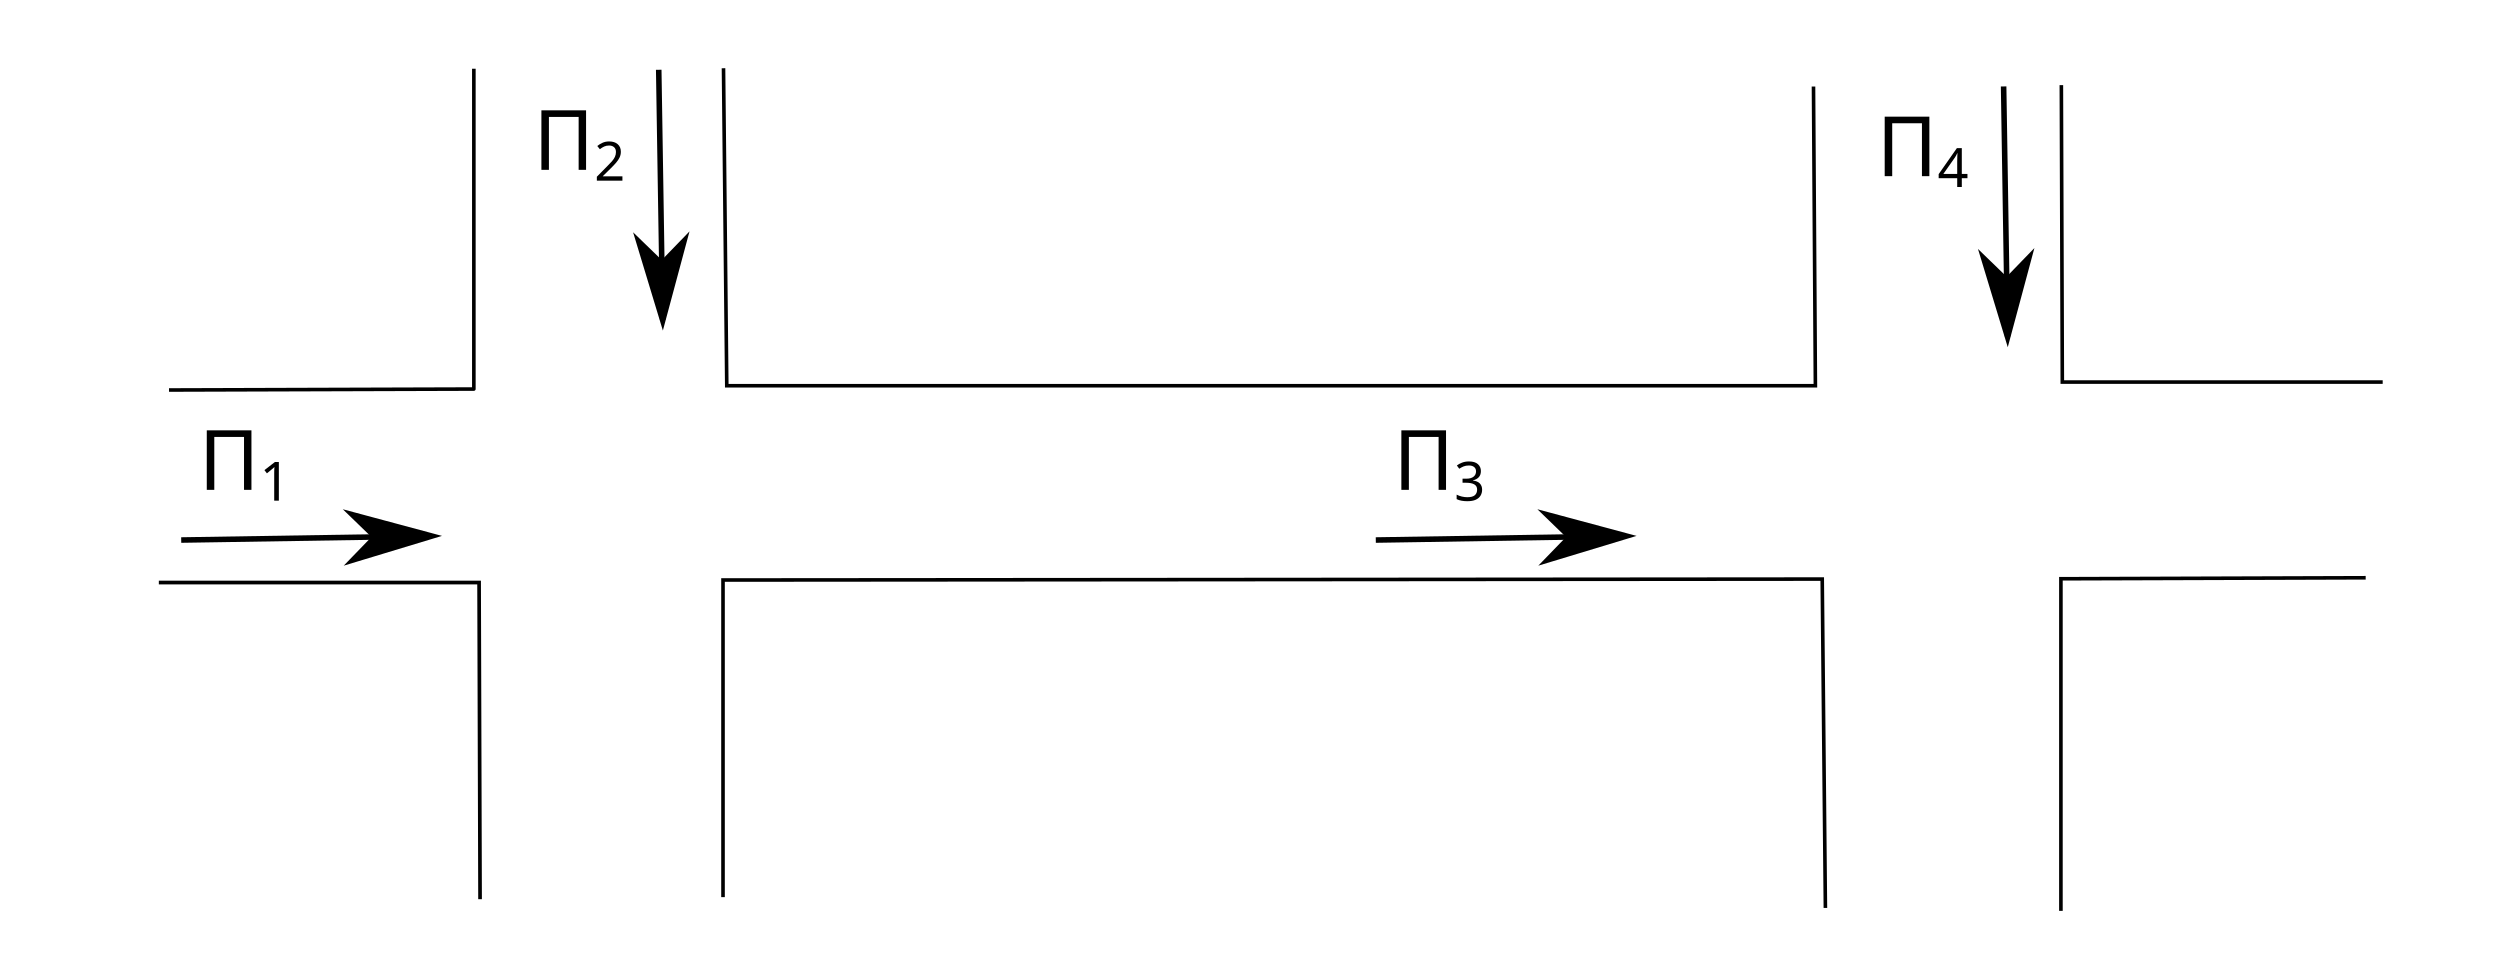
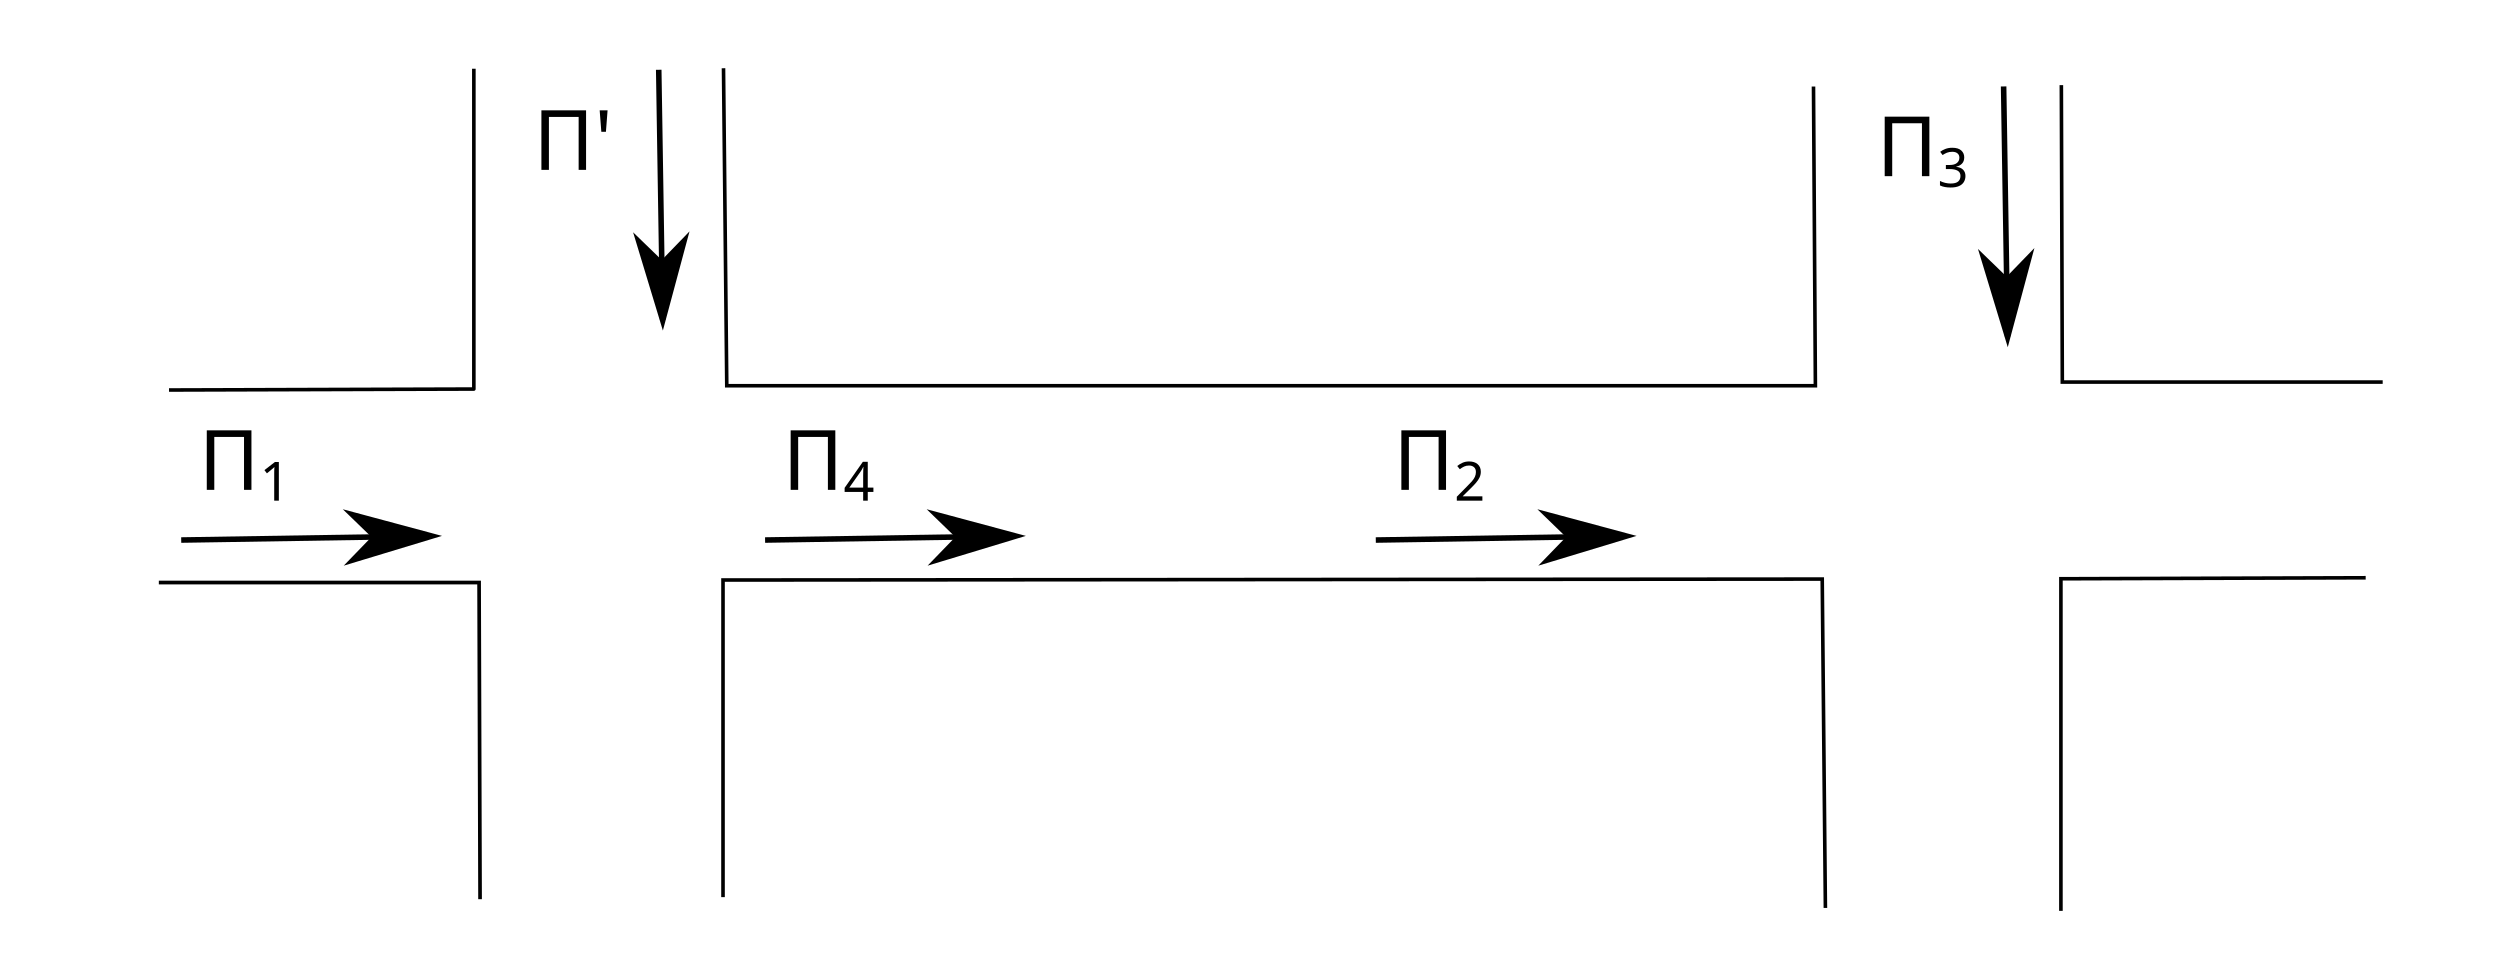
<svg xmlns="http://www.w3.org/2000/svg" xmlns:ns1="http://www.openswatchbook.org/uri/2009/osb" width="900" height="350" id="svg2" version="1.1">
  <defs id="defs4">
    <marker orient="auto" refY="0" refX="0" id="Arrow1Lend" style="overflow:visible">
      <path id="path5394" d="M 0,0 5,-5 -12.5,0 5,5 0,0 z" style="fill-rule:evenodd;stroke:#000000;stroke-width:1pt" transform="matrix(-0.8,0,0,-0.8,-10,0)" />
    </marker>
    <linearGradient id="linearGradient5201" ns1:paint="solid">
      <stop style="stop-color:#000000;stop-opacity:1;" offset="0" id="stop5203" />
    </linearGradient>
    <marker orient="auto" refY="0" refX="0" id="Arrow1Lend-0" style="overflow:visible">
      <path id="path5394-7" d="M 0,0 5,-5 -12.5,0 5,5 0,0 z" style="fill-rule:evenodd;stroke:#000000;stroke-width:1pt" transform="matrix(-0.8,0,0,-0.8,-10,0)" />
    </marker>
    <marker orient="auto" refY="0" refX="0" id="Arrow1Lend-03" style="overflow:visible">
      <path id="path5394-9" d="M 0,0 5,-5 -12.5,0 5,5 0,0 z" style="fill-rule:evenodd;stroke:#000000;stroke-width:1pt" transform="matrix(-0.8,0,0,-0.8,-10,0)" />
    </marker>
    <marker orient="auto" refY="0" refX="0" id="Arrow1Lend-6" style="overflow:visible">
      <path id="path5394-6" d="M 0,0 5,-5 -12.5,0 5,5 0,0 z" style="fill-rule:evenodd;stroke:#000000;stroke-width:1pt" transform="matrix(-0.8,0,0,-0.8,-10,0)" />
    </marker>
+     <marker orient="auto" refY="0" refX="0" id="Arrow1Lend-4" style="overflow:visible">
+       <path id="path5394-76" d="M 0,0 5,-5 -12.5,0 5,5 0,0 z" style="fill-rule:evenodd;stroke:#000000;stroke-width:1pt" transform="matrix(-0.8,0,0,-0.8,-10,0)" />
+     </marker>
  </defs>
  <g id="layer1" transform="translate(0,-702.3622)">
    <rect style="opacity:0;fill:none;stroke:#000000;stroke-width:0.995;stroke-linecap:butt;stroke-linejoin:miter;stroke-miterlimit:4;stroke-opacity:1;stroke-dasharray:none" id="rect2985" width="196.98" height="144.452" x="140.411" y="701.885" />
    <path style="fill:none;stroke:#000000;stroke-width:1.325;stroke-linecap:butt;stroke-linejoin:miter;stroke-miterlimit:4;stroke-opacity:1;stroke-dasharray:none" d="m 172.819,1026.078 -0.346,-114.003 -115.293,0" id="path5217-4" />
    <path style="fill:none;stroke:#000000;stroke-width:1.3;stroke-linecap:butt;stroke-linejoin:round;stroke-miterlimit:4;stroke-opacity:1;stroke-dasharray:none" d="m 60.843,842.765 109.742,-0.346 0,-115.317" id="path5217-4-2" />
    <path style="fill:none;stroke:#000000;stroke-width:1.3;stroke-linecap:butt;stroke-linejoin:miter;stroke-miterlimit:4;stroke-opacity:1;stroke-dasharray:none" d="m 260.461,726.927 1.177,114.3 391.902,0 -0.682,-107.721" id="path5217-4-5" />
    <path style="fill:none;stroke:#000000;stroke-width:1.3;stroke-linecap:butt;stroke-linejoin:miter;stroke-miterlimit:4;stroke-opacity:1;stroke-dasharray:none" d="m 260.284,1025.325 0,-114.154 395.718,-0.343 1.141,118.391" id="path5217-4-4" />
    <rect style="opacity:0;fill:none;stroke:#000000;stroke-width:0.995;stroke-linecap:butt;stroke-linejoin:miter;stroke-miterlimit:4;stroke-opacity:1;stroke-dasharray:none" id="rect2985-7" width="196.98" height="144.452" x="622.625" y="699.987" />
    <path style="fill:none;stroke:#000000;stroke-width:1.3;stroke-linecap:butt;stroke-linejoin:miter;stroke-miterlimit:4;stroke-opacity:1;stroke-dasharray:none" d="m 742.088,733.013 0.346,106.902 115.334,0" id="path5217-4-5-3" />
    <path style="fill:none;stroke:#000000;stroke-width:1.3;stroke-linecap:butt;stroke-linejoin:miter;stroke-miterlimit:4;stroke-opacity:1;stroke-dasharray:none" d="m 851.645,910.358 -109.718,0.359 0,119.567" id="path5217-4-4-6" />
    <path style="fill:none;stroke:#000000;stroke-width:2;stroke-linecap:butt;stroke-linejoin:miter;stroke-miterlimit:4;stroke-opacity:1;stroke-dasharray:none;marker-end:url(#Arrow1Lend)" d="m 237.143,727.482 1.429,90" id="path5385" />
    <text xml:space="preserve" style="font-size:20px;font-style:normal;font-weight:normal;line-height:125%;letter-spacing:0px;word-spacing:0px;fill:#000000;fill-opacity:1;stroke:none;font-family:Sans" x="192" y="763.505" id="text5831">
-       <tspan id="tspan5833" x="192" y="763.505" style="font-size:30px">П<tspan style="font-size:65.001%;baseline-shift:sub" id="tspan5874">2</tspan>
+       <tspan id="tspan5833" x="192" y="763.505" style="font-size:30px">П'<tspan style="font-size:65.001%;baseline-shift:super" id="tspan3150" />
      </tspan>
    </text>
    <path style="fill:none;stroke:#000000;stroke-width:2;stroke-linecap:butt;stroke-linejoin:miter;stroke-miterlimit:4;stroke-opacity:1;stroke-dasharray:none;marker-end:url(#Arrow1Lend)" d="m 65.235,896.775 90,-1.429" id="path5385-6" />
    <text xml:space="preserve" style="font-size:20px;font-style:normal;font-weight:normal;line-height:125%;letter-spacing:0px;word-spacing:0px;fill:#000000;fill-opacity:1;stroke:none;font-family:Sans" x="71.535" y="878.707" id="text5831-1">
      <tspan id="tspan5833-1" x="71.535" y="878.707" style="font-size:30px">П<tspan style="font-size:65.001%;baseline-shift:sub" id="tspan5872">1</tspan>
      </tspan>
    </text>
    <path style="fill:none;stroke:#000000;stroke-width:2;stroke-linecap:butt;stroke-linejoin:miter;stroke-miterlimit:4;stroke-opacity:1;stroke-dasharray:none;marker-end:url(#Arrow1Lend)" d="m 495.286,896.775 90,-1.429" id="path5385-6-8" />
    <text xml:space="preserve" style="font-size:20px;font-style:normal;font-weight:normal;line-height:125%;letter-spacing:0px;word-spacing:0px;fill:#000000;fill-opacity:1;stroke:none;font-family:Sans" x="501.586" y="878.706" id="text5831-1-0">
-       <tspan id="tspan5833-1-3" x="501.586" y="878.706" style="font-size:30px">П<tspan style="font-size:65.001%;baseline-shift:sub" id="tspan5909">3</tspan>
+       <tspan id="tspan5833-1-3" x="501.586" y="878.706" style="font-size:30px">П<tspan style="font-size:65.001%;baseline-shift:sub" id="tspan5909">2</tspan>
      </tspan>
    </text>
    <path style="fill:none;stroke:#000000;stroke-width:2;stroke-linecap:butt;stroke-linejoin:miter;stroke-miterlimit:4;stroke-opacity:1;stroke-dasharray:none;marker-end:url(#Arrow1Lend)" d="m 721.302,733.483 1.429,90" id="path5385-6-4" />
    <text xml:space="preserve" style="font-size:20px;font-style:normal;font-weight:normal;line-height:125%;letter-spacing:0px;word-spacing:0px;fill:#000000;fill-opacity:1;stroke:none;font-family:Sans" x="675.586" y="765.781" id="text5831-1-05">
-       <tspan id="tspan5833-1-5" x="675.586" y="765.781" style="font-size:30px">П<tspan style="font-size:65.001%;baseline-shift:sub" id="tspan5928">4</tspan>
+       <tspan id="tspan5833-1-5" x="675.586" y="765.781" style="font-size:30px">П<tspan style="font-size:65.001%;baseline-shift:sub" id="tspan5928">3</tspan>
+       </tspan>
+     </text>
+     <path style="fill:none;stroke:#000000;stroke-width:2;stroke-linecap:butt;stroke-linejoin:miter;stroke-miterlimit:4;stroke-opacity:1;stroke-dasharray:none;marker-end:url(#Arrow1Lend)" d="m 275.429,896.775 90,-1.429" id="path5385-6-8-2" />
+     <text xml:space="preserve" style="font-size:20px;font-style:normal;font-weight:normal;line-height:125%;letter-spacing:0px;word-spacing:0px;fill:#000000;fill-opacity:1;stroke:none;font-family:Sans" x="281.729" y="878.706" id="text5831-1-0-2">
+       <tspan id="tspan5833-1-3-1" x="281.729" y="878.706" style="font-size:30px">П<tspan style="font-size:65.001%;baseline-shift:sub" id="tspan5909-8">4</tspan>
      </tspan>
    </text>
  </g>
</svg>
